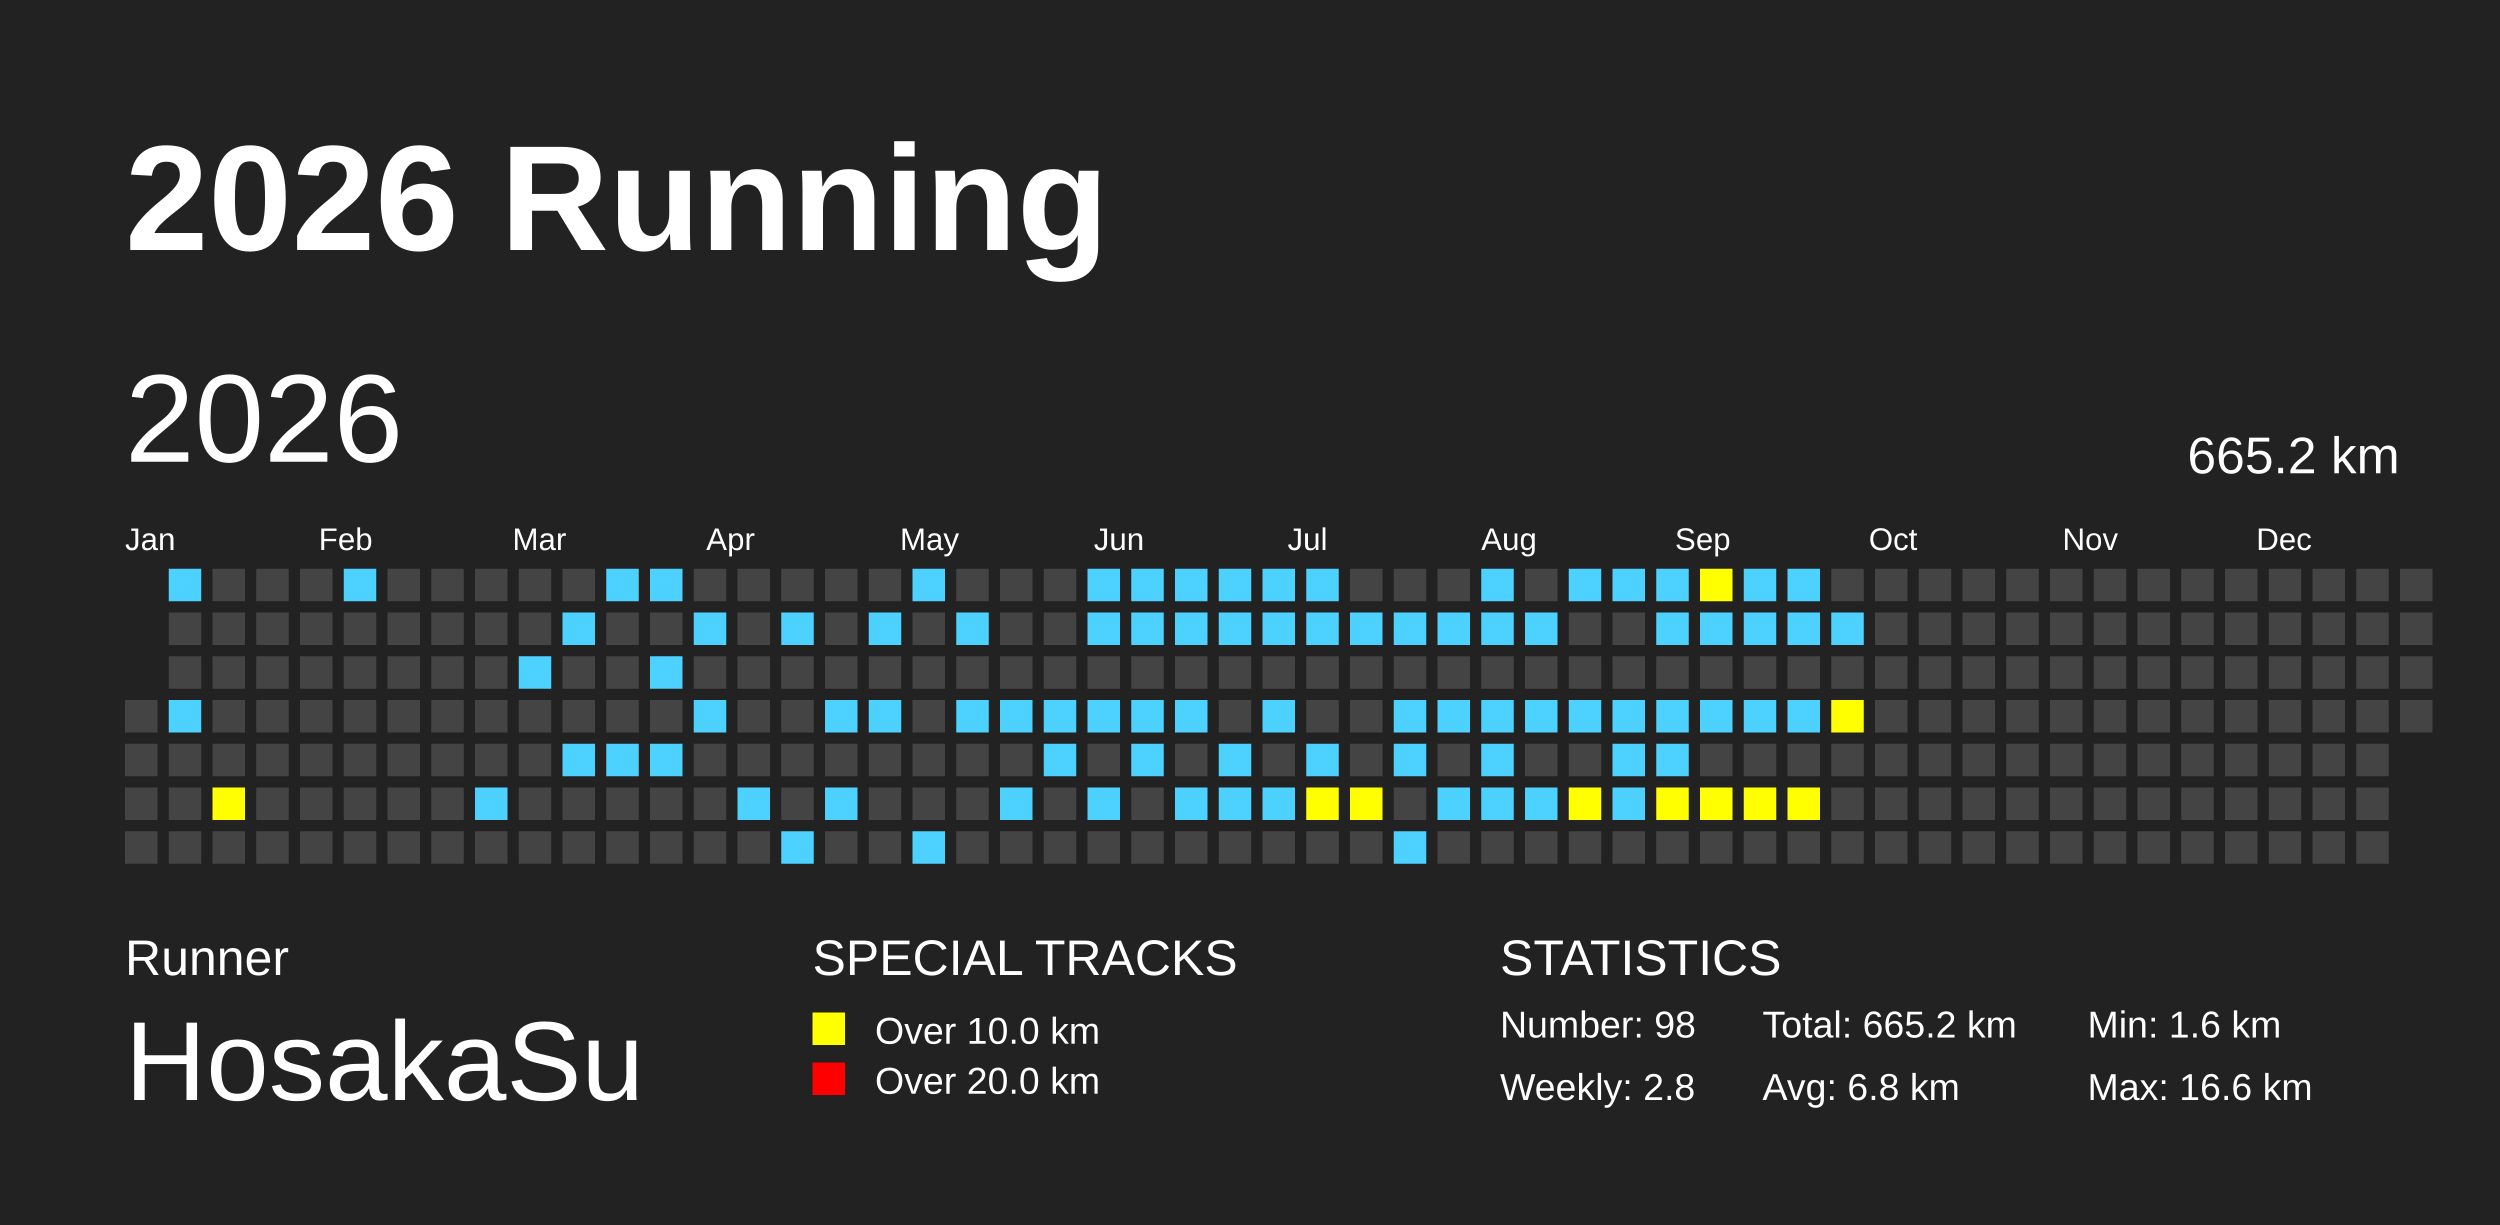
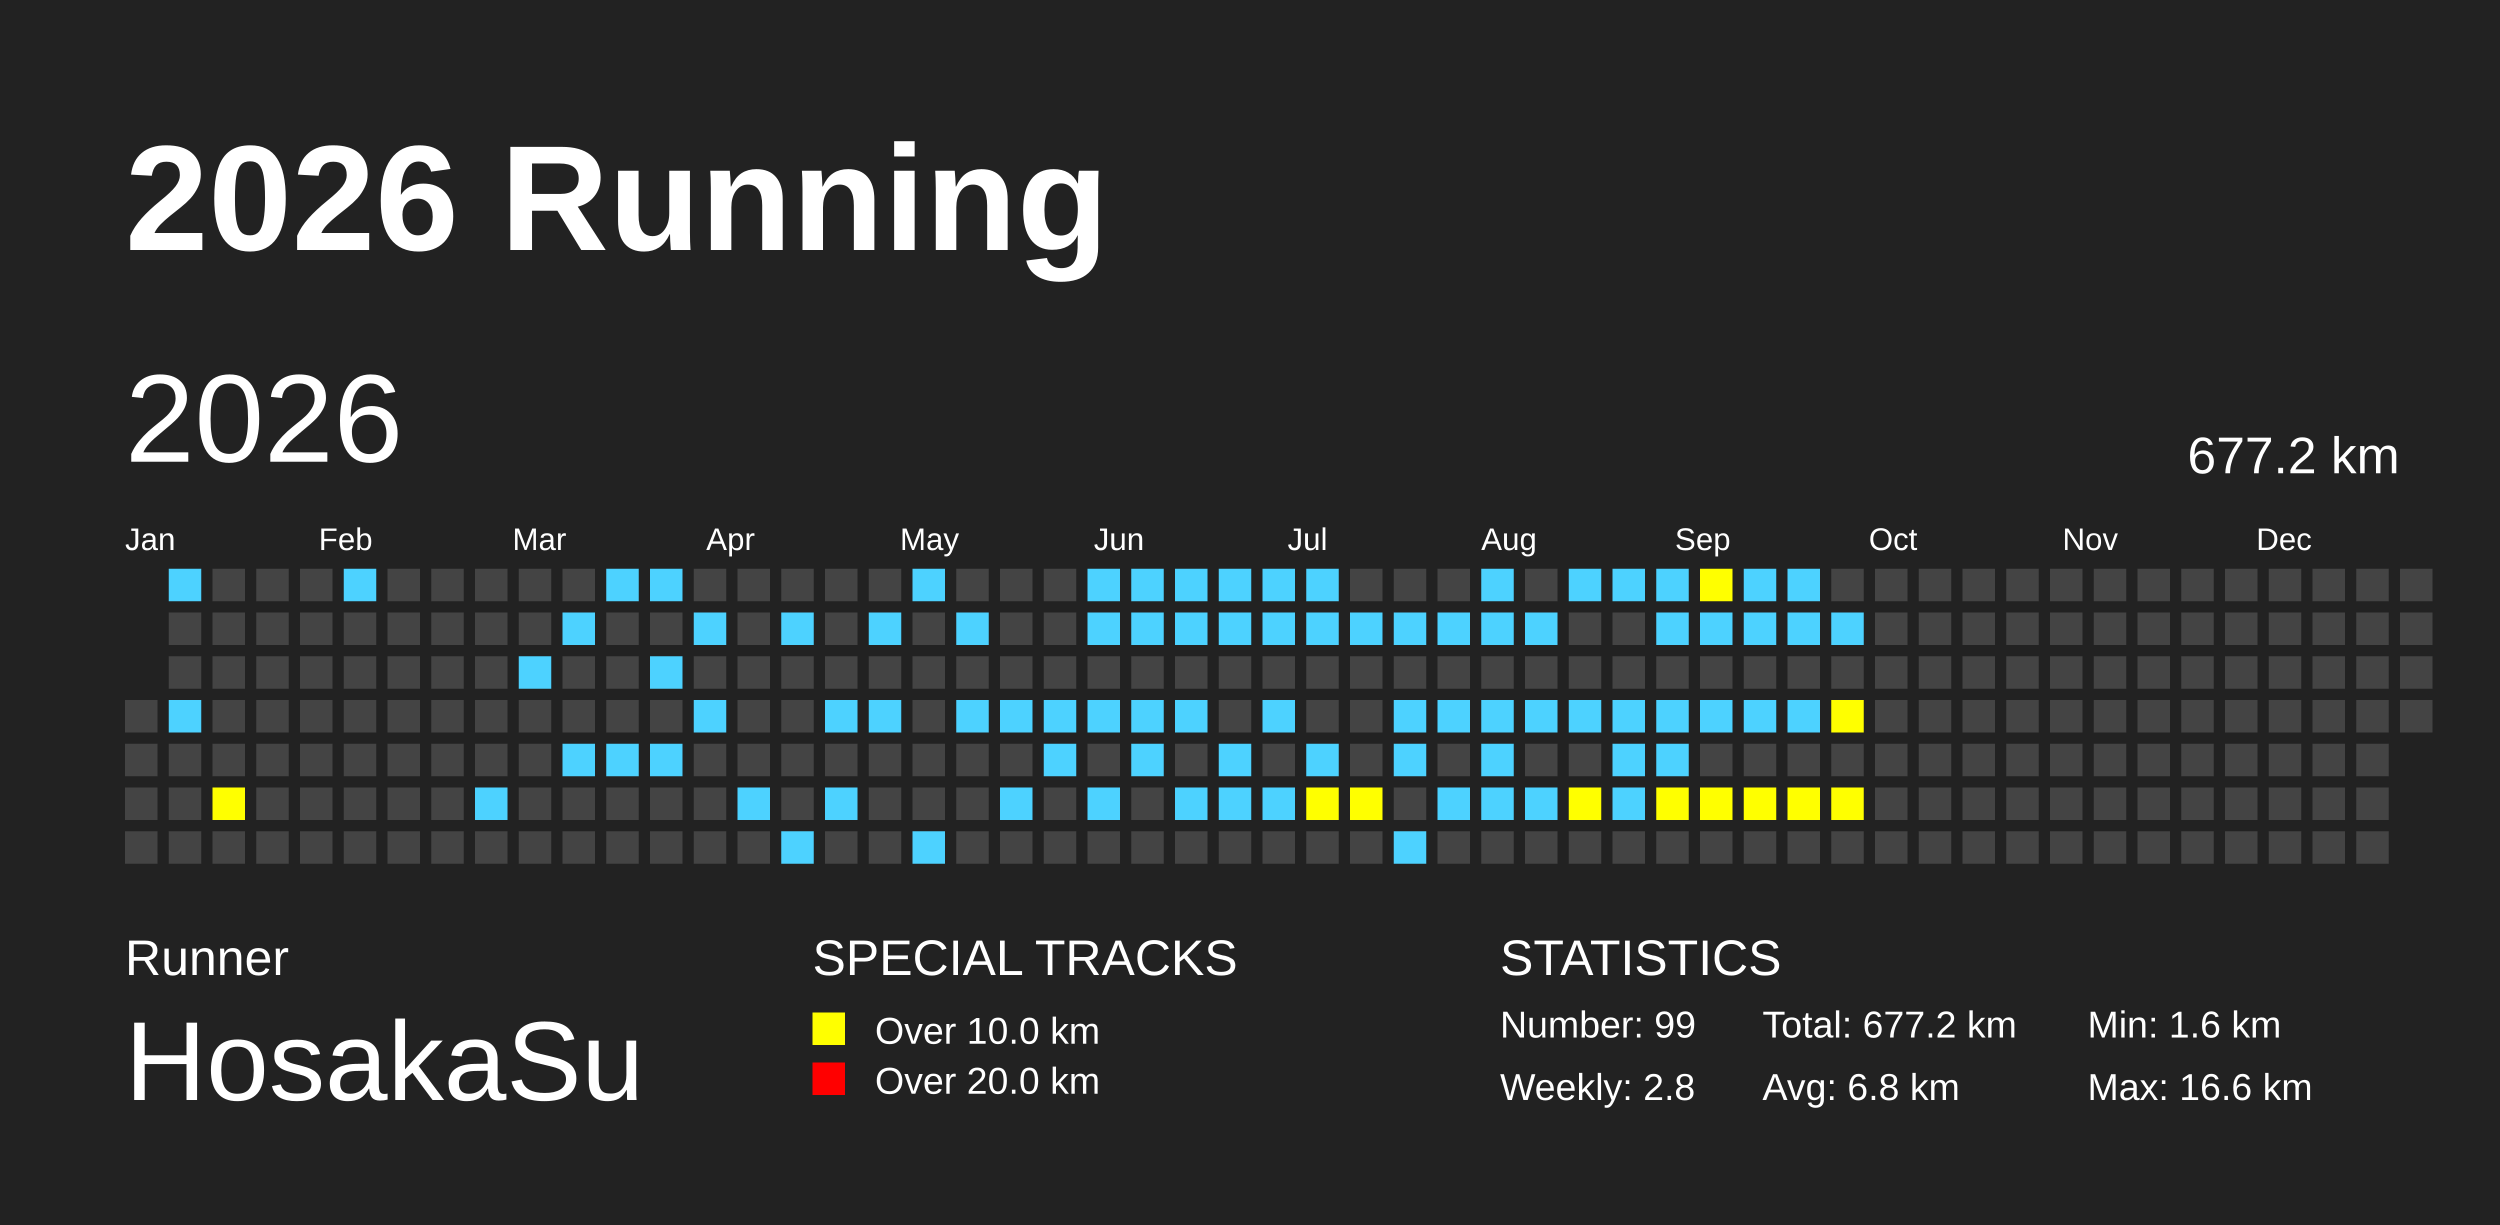
<svg xmlns="http://www.w3.org/2000/svg" baseProfile="full" height="98mm" version="1.1" viewBox="0,0,200,98" width="200mm">
  <defs>
    <pattern height="2" id="indoor-stripe" patternUnits="userSpaceOnUse" width="2">
      <line stroke="white" stroke-opacity="0.45" stroke-width="0.5" x1="0" x2="2" y1="2" y2="0" />
    </pattern>
  </defs>
  <rect fill="#222222" height="98" width="200" x="0" y="0" />
  <text fill="#FFFFFF" style="font-size:12px; font-family:Arial; font-weight:bold;" x="10" y="20">2026 Running</text>
  <text fill="#FFFFFF" style="font-size:4px; font-family:Arial" x="10" y="78">Runner</text>
  <text fill="#FFFFFF" style="font-size:9px; font-family:Arial" x="10" y="88">HosakaSu</text>
  <text fill="#FFFFFF" style="font-size:4px; font-family:Arial" x="65" y="78">SPECIAL TRACKS</text>
  <rect fill="yellow" height="2.6" width="2.6" x="65" y="81" />
  <text fill="#FFFFFF" style="font-size:3px; font-family:Arial" x="70" y="83.5">Over 10.0 km</text>
  <rect fill="red" height="2.6" width="2.6" x="65" y="85" />
  <text fill="#FFFFFF" style="font-size:3px; font-family:Arial" x="70" y="87.5">Over 20.0 km</text>
  <text fill="#FFFFFF" style="font-size:4px; font-family:Arial" x="120" y="78">STATISTICS</text>
-   <text fill="#FFFFFF" style="font-size:3px; font-family:Arial" x="120" y="83">Number: 98</text>
+   <text fill="#FFFFFF" style="font-size:3px; font-family:Arial" x="120" y="83">Number: 99</text>
  <text fill="#FFFFFF" style="font-size:3px; font-family:Arial" x="120" y="88">Weekly: 2.8</text>
-   <text fill="#FFFFFF" style="font-size:3px; font-family:Arial" x="141" y="83">Total: 665.2 km</text>
+   <text fill="#FFFFFF" style="font-size:3px; font-family:Arial" x="141" y="83">Total: 677.2 km</text>
  <text fill="#FFFFFF" style="font-size:3px; font-family:Arial" x="141" y="88">Avg: 6.8 km</text>
  <text fill="#FFFFFF" style="font-size:3px; font-family:Arial" x="167" y="83">Min: 1.6 km</text>
  <text fill="#FFFFFF" style="font-size:3px; font-family:Arial" x="167" y="88">Max: 16.6 km</text>
  <text dominant-baseline="hanging" fill="#FFFFFF" style="font-size:10.0px; font-family:Arial;" x="10" y="30">2026</text>
-   <text dominant-baseline="hanging" fill="#FFFFFF" style="font-size:4.125px; font-family:Arial;" x="175" y="35">665.2 km</text>
+   <text dominant-baseline="hanging" fill="#FFFFFF" style="font-size:4.125px; font-family:Arial;" x="175" y="35">677.2 km</text>
  <text fill="#FFFFFF" style="font-size:2.5px; font-family:Arial" x="10.0" y="44">Jan</text>
  <text fill="#FFFFFF" style="font-size:2.5px; font-family:Arial" x="25.5" y="44">Feb</text>
  <text fill="#FFFFFF" style="font-size:2.5px; font-family:Arial" x="41.0" y="44">Mar</text>
  <text fill="#FFFFFF" style="font-size:2.5px; font-family:Arial" x="56.5" y="44">Apr</text>
  <text fill="#FFFFFF" style="font-size:2.5px; font-family:Arial" x="72.0" y="44">May</text>
  <text fill="#FFFFFF" style="font-size:2.5px; font-family:Arial" x="87.5" y="44">Jun</text>
  <text fill="#FFFFFF" style="font-size:2.5px; font-family:Arial" x="103.0" y="44">Jul</text>
  <text fill="#FFFFFF" style="font-size:2.5px; font-family:Arial" x="118.5" y="44">Aug</text>
  <text fill="#FFFFFF" style="font-size:2.5px; font-family:Arial" x="134.0" y="44">Sep</text>
  <text fill="#FFFFFF" style="font-size:2.5px; font-family:Arial" x="149.5" y="44">Oct</text>
  <text fill="#FFFFFF" style="font-size:2.5px; font-family:Arial" x="165.0" y="44">Nov</text>
  <text fill="#FFFFFF" style="font-size:2.5px; font-family:Arial" x="180.5" y="44">Dec</text>
  <rect fill="#444444" height="2.6" width="2.6" x="10.0" y="56.0" />
  <rect fill="#444444" height="2.6" width="2.6" x="10.0" y="59.5" />
  <rect fill="#444444" height="2.6" width="2.6" x="10.0" y="63.0" />
  <rect fill="#444444" height="2.6" width="2.6" x="10.0" y="66.5" />
  <rect fill="#4DD2FF" height="2.6" width="2.6" x="13.5" y="45.5" />
  <rect fill="#444444" height="2.6" width="2.6" x="13.5" y="49.0" />
  <rect fill="#444444" height="2.6" width="2.6" x="13.5" y="52.5" />
  <rect fill="#4DD2FF" height="2.6" width="2.6" x="13.5" y="56.0" />
  <rect fill="#444444" height="2.6" width="2.6" x="13.5" y="59.5" />
  <rect fill="#444444" height="2.6" width="2.6" x="13.5" y="63.0" />
  <rect fill="#444444" height="2.6" width="2.6" x="13.5" y="66.5" />
  <rect fill="#444444" height="2.6" width="2.6" x="17.0" y="45.5" />
  <rect fill="#444444" height="2.6" width="2.6" x="17.0" y="49.0" />
  <rect fill="#444444" height="2.6" width="2.6" x="17.0" y="52.5" />
  <rect fill="#444444" height="2.6" width="2.6" x="17.0" y="56.0" />
  <rect fill="#444444" height="2.6" width="2.6" x="17.0" y="59.5" />
  <rect fill="yellow" height="2.6" width="2.6" x="17.0" y="63.0" />
  <rect fill="#444444" height="2.6" width="2.6" x="17.0" y="66.5" />
  <rect fill="#444444" height="2.6" width="2.6" x="20.5" y="45.5" />
  <rect fill="#444444" height="2.6" width="2.6" x="20.5" y="49.0" />
  <rect fill="#444444" height="2.6" width="2.6" x="20.5" y="52.5" />
  <rect fill="#444444" height="2.6" width="2.6" x="20.5" y="56.0" />
  <rect fill="#444444" height="2.6" width="2.6" x="20.5" y="59.5" />
  <rect fill="#444444" height="2.6" width="2.6" x="20.5" y="63.0" />
  <rect fill="#444444" height="2.6" width="2.6" x="20.5" y="66.5" />
  <rect fill="#444444" height="2.6" width="2.6" x="24.0" y="45.5" />
  <rect fill="#444444" height="2.6" width="2.6" x="24.0" y="49.0" />
  <rect fill="#444444" height="2.6" width="2.6" x="24.0" y="52.5" />
  <rect fill="#444444" height="2.6" width="2.6" x="24.0" y="56.0" />
  <rect fill="#444444" height="2.6" width="2.6" x="24.0" y="59.5" />
  <rect fill="#444444" height="2.6" width="2.6" x="24.0" y="63.0" />
  <rect fill="#444444" height="2.6" width="2.6" x="24.0" y="66.5" />
  <rect fill="#4DD2FF" height="2.6" width="2.6" x="27.5" y="45.5" />
  <rect fill="#444444" height="2.6" width="2.6" x="27.5" y="49.0" />
  <rect fill="#444444" height="2.6" width="2.6" x="27.5" y="52.5" />
  <rect fill="#444444" height="2.6" width="2.6" x="27.5" y="56.0" />
  <rect fill="#444444" height="2.6" width="2.6" x="27.5" y="59.5" />
  <rect fill="#444444" height="2.6" width="2.6" x="27.5" y="63.0" />
  <rect fill="#444444" height="2.6" width="2.6" x="27.5" y="66.5" />
  <rect fill="#444444" height="2.6" width="2.6" x="31.0" y="45.5" />
  <rect fill="#444444" height="2.6" width="2.6" x="31.0" y="49.0" />
  <rect fill="#444444" height="2.6" width="2.6" x="31.0" y="52.5" />
  <rect fill="#444444" height="2.6" width="2.6" x="31.0" y="56.0" />
  <rect fill="#444444" height="2.6" width="2.6" x="31.0" y="59.5" />
  <rect fill="#444444" height="2.6" width="2.6" x="31.0" y="63.0" />
  <rect fill="#444444" height="2.6" width="2.6" x="31.0" y="66.5" />
  <rect fill="#444444" height="2.6" width="2.6" x="34.5" y="45.5" />
  <rect fill="#444444" height="2.6" width="2.6" x="34.5" y="49.0" />
  <rect fill="#444444" height="2.6" width="2.6" x="34.5" y="52.5" />
  <rect fill="#444444" height="2.6" width="2.6" x="34.5" y="56.0" />
  <rect fill="#444444" height="2.6" width="2.6" x="34.5" y="59.5" />
  <rect fill="#444444" height="2.6" width="2.6" x="34.5" y="63.0" />
  <rect fill="#444444" height="2.6" width="2.6" x="34.5" y="66.5" />
  <rect fill="#444444" height="2.6" width="2.6" x="38.0" y="45.5" />
  <rect fill="#444444" height="2.6" width="2.6" x="38.0" y="49.0" />
  <rect fill="#444444" height="2.6" width="2.6" x="38.0" y="52.5" />
  <rect fill="#444444" height="2.6" width="2.6" x="38.0" y="56.0" />
  <rect fill="#444444" height="2.6" width="2.6" x="38.0" y="59.5" />
  <rect fill="#4DD2FF" height="2.6" width="2.6" x="38.0" y="63.0" />
  <rect fill="#444444" height="2.6" width="2.6" x="38.0" y="66.5" />
  <rect fill="#444444" height="2.6" width="2.6" x="41.5" y="45.5" />
  <rect fill="#444444" height="2.6" width="2.6" x="41.5" y="49.0" />
  <rect fill="#4DD2FF" height="2.6" width="2.6" x="41.5" y="52.5" />
  <rect fill="#444444" height="2.6" width="2.6" x="41.5" y="56.0" />
  <rect fill="#444444" height="2.6" width="2.6" x="41.5" y="59.5" />
  <rect fill="#444444" height="2.6" width="2.6" x="41.5" y="63.0" />
  <rect fill="#444444" height="2.6" width="2.6" x="41.5" y="66.5" />
  <rect fill="#444444" height="2.6" width="2.6" x="45.0" y="45.5" />
  <rect fill="#4DD2FF" height="2.6" width="2.6" x="45.0" y="49.0" />
  <rect fill="#444444" height="2.6" width="2.6" x="45.0" y="52.5" />
  <rect fill="#444444" height="2.6" width="2.6" x="45.0" y="56.0" />
  <rect fill="#4DD2FF" height="2.6" width="2.6" x="45.0" y="59.5" />
  <rect fill="#444444" height="2.6" width="2.6" x="45.0" y="63.0" />
  <rect fill="#444444" height="2.6" width="2.6" x="45.0" y="66.5" />
  <rect fill="#4DD2FF" height="2.6" width="2.6" x="48.5" y="45.5" />
  <rect fill="#444444" height="2.6" width="2.6" x="48.5" y="49.0" />
  <rect fill="#444444" height="2.6" width="2.6" x="48.5" y="52.5" />
  <rect fill="#444444" height="2.6" width="2.6" x="48.5" y="56.0" />
  <rect fill="#4DD2FF" height="2.6" width="2.6" x="48.5" y="59.5" />
  <rect fill="#444444" height="2.6" width="2.6" x="48.5" y="63.0" />
  <rect fill="#444444" height="2.6" width="2.6" x="48.5" y="66.5" />
  <rect fill="#4DD2FF" height="2.6" width="2.6" x="52.0" y="45.5" />
  <rect fill="#444444" height="2.6" width="2.6" x="52.0" y="49.0" />
  <rect fill="#4DD2FF" height="2.6" width="2.6" x="52.0" y="52.5" />
  <rect fill="#444444" height="2.6" width="2.6" x="52.0" y="56.0" />
  <rect fill="#4DD2FF" height="2.6" width="2.6" x="52.0" y="59.5" />
  <rect fill="#444444" height="2.6" width="2.6" x="52.0" y="63.0" />
  <rect fill="#444444" height="2.6" width="2.6" x="52.0" y="66.5" />
  <rect fill="#444444" height="2.6" width="2.6" x="55.5" y="45.5" />
  <rect fill="#4DD2FF" height="2.6" width="2.6" x="55.5" y="49.0" />
  <rect fill="#444444" height="2.6" width="2.6" x="55.5" y="52.5" />
  <rect fill="#4DD2FF" height="2.6" width="2.6" x="55.5" y="56.0" />
  <rect fill="#444444" height="2.6" width="2.6" x="55.5" y="59.5" />
  <rect fill="#444444" height="2.6" width="2.6" x="55.5" y="63.0" />
  <rect fill="#444444" height="2.6" width="2.6" x="55.5" y="66.5" />
  <rect fill="#444444" height="2.6" width="2.6" x="59.0" y="45.5" />
  <rect fill="#444444" height="2.6" width="2.6" x="59.0" y="49.0" />
  <rect fill="#444444" height="2.6" width="2.6" x="59.0" y="52.5" />
  <rect fill="#444444" height="2.6" width="2.6" x="59.0" y="56.0" />
  <rect fill="#444444" height="2.6" width="2.6" x="59.0" y="59.5" />
  <rect fill="#4DD2FF" height="2.6" width="2.6" x="59.0" y="63.0" />
  <rect fill="#444444" height="2.6" width="2.6" x="59.0" y="66.5" />
  <rect fill="#444444" height="2.6" width="2.6" x="62.5" y="45.5" />
  <rect fill="#4DD2FF" height="2.6" width="2.6" x="62.5" y="49.0" />
  <rect fill="#444444" height="2.6" width="2.6" x="62.5" y="52.5" />
  <rect fill="#444444" height="2.6" width="2.6" x="62.5" y="56.0" />
  <rect fill="#444444" height="2.6" width="2.6" x="62.5" y="59.5" />
  <rect fill="#444444" height="2.6" width="2.6" x="62.5" y="63.0" />
  <rect fill="#4DD2FF" height="2.6" width="2.6" x="62.5" y="66.5" />
  <rect fill="#444444" height="2.6" width="2.6" x="66.0" y="45.5" />
  <rect fill="#444444" height="2.6" width="2.6" x="66.0" y="49.0" />
  <rect fill="#444444" height="2.6" width="2.6" x="66.0" y="52.5" />
  <rect fill="#4DD2FF" height="2.6" width="2.6" x="66.0" y="56.0" />
  <rect fill="#444444" height="2.6" width="2.6" x="66.0" y="59.5" />
  <rect fill="#4DD2FF" height="2.6" width="2.6" x="66.0" y="63.0" />
  <rect fill="#444444" height="2.6" width="2.6" x="66.0" y="66.5" />
  <rect fill="#444444" height="2.6" width="2.6" x="69.5" y="45.5" />
  <rect fill="#4DD2FF" height="2.6" width="2.6" x="69.5" y="49.0" />
  <rect fill="#444444" height="2.6" width="2.6" x="69.5" y="52.5" />
  <rect fill="#4DD2FF" height="2.6" width="2.6" x="69.5" y="56.0" />
  <rect fill="#444444" height="2.6" width="2.6" x="69.5" y="59.5" />
  <rect fill="#444444" height="2.6" width="2.6" x="69.5" y="63.0" />
  <rect fill="#444444" height="2.6" width="2.6" x="69.5" y="66.5" />
  <rect fill="#4DD2FF" height="2.6" width="2.6" x="73.0" y="45.5" />
  <rect fill="#444444" height="2.6" width="2.6" x="73.0" y="49.0" />
  <rect fill="#444444" height="2.6" width="2.6" x="73.0" y="52.5" />
  <rect fill="#444444" height="2.6" width="2.6" x="73.0" y="56.0" />
  <rect fill="#444444" height="2.6" width="2.6" x="73.0" y="59.5" />
  <rect fill="#444444" height="2.6" width="2.6" x="73.0" y="63.0" />
  <rect fill="#4DD2FF" height="2.6" width="2.6" x="73.0" y="66.5" />
  <rect fill="#444444" height="2.6" width="2.6" x="76.5" y="45.5" />
  <rect fill="#4DD2FF" height="2.6" width="2.6" x="76.5" y="49.0" />
  <rect fill="#444444" height="2.6" width="2.6" x="76.5" y="52.5" />
  <rect fill="#4DD2FF" height="2.6" width="2.6" x="76.5" y="56.0" />
  <rect fill="#444444" height="2.6" width="2.6" x="76.5" y="59.5" />
  <rect fill="#444444" height="2.6" width="2.6" x="76.5" y="63.0" />
  <rect fill="#444444" height="2.6" width="2.6" x="76.5" y="66.5" />
  <rect fill="#444444" height="2.6" width="2.6" x="80.0" y="45.5" />
  <rect fill="#444444" height="2.6" width="2.6" x="80.0" y="49.0" />
  <rect fill="#444444" height="2.6" width="2.6" x="80.0" y="52.5" />
  <rect fill="#4DD2FF" height="2.6" width="2.6" x="80.0" y="56.0" />
  <rect fill="#444444" height="2.6" width="2.6" x="80.0" y="59.5" />
  <rect fill="#4DD2FF" height="2.6" width="2.6" x="80.0" y="63.0" />
  <rect fill="#444444" height="2.6" width="2.6" x="80.0" y="66.5" />
  <rect fill="#444444" height="2.6" width="2.6" x="83.5" y="45.5" />
  <rect fill="#444444" height="2.6" width="2.6" x="83.5" y="49.0" />
  <rect fill="#444444" height="2.6" width="2.6" x="83.5" y="52.5" />
  <rect fill="#4DD2FF" height="2.6" width="2.6" x="83.5" y="56.0" />
  <rect fill="#4DD2FF" height="2.6" width="2.6" x="83.5" y="59.5" />
  <rect fill="#444444" height="2.6" width="2.6" x="83.5" y="63.0" />
  <rect fill="#444444" height="2.6" width="2.6" x="83.5" y="66.5" />
  <rect fill="#4DD2FF" height="2.6" width="2.6" x="87.0" y="45.5" />
  <rect fill="#4DD2FF" height="2.6" width="2.6" x="87.0" y="49.0" />
  <rect fill="#444444" height="2.6" width="2.6" x="87.0" y="52.5" />
  <rect fill="#4DD2FF" height="2.6" width="2.6" x="87.0" y="56.0" />
  <rect fill="#444444" height="2.6" width="2.6" x="87.0" y="59.5" />
  <rect fill="#4DD2FF" height="2.6" width="2.6" x="87.0" y="63.0" />
  <rect fill="#444444" height="2.6" width="2.6" x="87.0" y="66.5" />
  <rect fill="#4DD2FF" height="2.6" width="2.6" x="90.5" y="45.5" />
  <rect fill="#4DD2FF" height="2.6" width="2.6" x="90.5" y="49.0" />
  <rect fill="#444444" height="2.6" width="2.6" x="90.5" y="52.5" />
  <rect fill="#4DD2FF" height="2.6" width="2.6" x="90.5" y="56.0" />
  <rect fill="#4DD2FF" height="2.6" width="2.6" x="90.5" y="59.5" />
  <rect fill="#444444" height="2.6" width="2.6" x="90.5" y="63.0" />
  <rect fill="#444444" height="2.6" width="2.6" x="90.5" y="66.5" />
  <rect fill="#4DD2FF" height="2.6" width="2.6" x="94.0" y="45.5" />
  <rect fill="#4DD2FF" height="2.6" width="2.6" x="94.0" y="49.0" />
  <rect fill="#444444" height="2.6" width="2.6" x="94.0" y="52.5" />
  <rect fill="#4DD2FF" height="2.6" width="2.6" x="94.0" y="56.0" />
  <rect fill="#444444" height="2.6" width="2.6" x="94.0" y="59.5" />
  <rect fill="#4DD2FF" height="2.6" width="2.6" x="94.0" y="63.0" />
  <rect fill="#444444" height="2.6" width="2.6" x="94.0" y="66.5" />
  <rect fill="#4DD2FF" height="2.6" width="2.6" x="97.5" y="45.5" />
  <rect fill="#4DD2FF" height="2.6" width="2.6" x="97.5" y="49.0" />
  <rect fill="#444444" height="2.6" width="2.6" x="97.5" y="52.5" />
  <rect fill="#444444" height="2.6" width="2.6" x="97.5" y="56.0" />
  <rect fill="#4DD2FF" height="2.6" width="2.6" x="97.5" y="59.5" />
  <rect fill="#4DD2FF" height="2.6" width="2.6" x="97.5" y="63.0" />
  <rect fill="#444444" height="2.6" width="2.6" x="97.5" y="66.5" />
  <rect fill="#4DD2FF" height="2.6" width="2.6" x="101.0" y="45.5" />
  <rect fill="#4DD2FF" height="2.6" width="2.6" x="101.0" y="49.0" />
  <rect fill="#444444" height="2.6" width="2.6" x="101.0" y="52.5" />
  <rect fill="#4DD2FF" height="2.6" width="2.6" x="101.0" y="56.0" />
  <rect fill="#444444" height="2.6" width="2.6" x="101.0" y="59.5" />
  <rect fill="#4DD2FF" height="2.6" width="2.6" x="101.0" y="63.0" />
  <rect fill="#444444" height="2.6" width="2.6" x="101.0" y="66.5" />
  <rect fill="#4DD2FF" height="2.6" width="2.6" x="104.5" y="45.5" />
  <rect fill="#4DD2FF" height="2.6" width="2.6" x="104.5" y="49.0" />
  <rect fill="#444444" height="2.6" width="2.6" x="104.5" y="52.5" />
  <rect fill="#444444" height="2.6" width="2.6" x="104.5" y="56.0" />
  <rect fill="#4DD2FF" height="2.6" width="2.6" x="104.5" y="59.5" />
  <rect fill="yellow" height="2.6" width="2.6" x="104.5" y="63.0" />
  <rect fill="#444444" height="2.6" width="2.6" x="104.5" y="66.5" />
  <rect fill="#444444" height="2.6" width="2.6" x="108.0" y="45.5" />
  <rect fill="#4DD2FF" height="2.6" width="2.6" x="108.0" y="49.0" />
  <rect fill="#444444" height="2.6" width="2.6" x="108.0" y="52.5" />
  <rect fill="#444444" height="2.6" width="2.6" x="108.0" y="56.0" />
  <rect fill="#444444" height="2.6" width="2.6" x="108.0" y="59.5" />
  <rect fill="yellow" height="2.6" width="2.6" x="108.0" y="63.0" />
  <rect fill="#444444" height="2.6" width="2.6" x="108.0" y="66.5" />
  <rect fill="#444444" height="2.6" width="2.6" x="111.5" y="45.5" />
  <rect fill="#4DD2FF" height="2.6" width="2.6" x="111.5" y="49.0" />
  <rect fill="#444444" height="2.6" width="2.6" x="111.5" y="52.5" />
  <rect fill="#4DD2FF" height="2.6" width="2.6" x="111.5" y="56.0" />
  <rect fill="#4DD2FF" height="2.6" width="2.6" x="111.5" y="59.5" />
  <rect fill="#444444" height="2.6" width="2.6" x="111.5" y="63.0" />
  <rect fill="#4DD2FF" height="2.6" width="2.6" x="111.5" y="66.5" />
  <rect fill="#444444" height="2.6" width="2.6" x="115.0" y="45.5" />
  <rect fill="#4DD2FF" height="2.6" width="2.6" x="115.0" y="49.0" />
  <rect fill="#444444" height="2.6" width="2.6" x="115.0" y="52.5" />
  <rect fill="#4DD2FF" height="2.6" width="2.6" x="115.0" y="56.0" />
  <rect fill="#444444" height="2.6" width="2.6" x="115.0" y="59.5" />
  <rect fill="#4DD2FF" height="2.6" width="2.6" x="115.0" y="63.0" />
  <rect fill="#444444" height="2.6" width="2.6" x="115.0" y="66.5" />
  <rect fill="#4DD2FF" height="2.6" width="2.6" x="118.5" y="45.5" />
  <rect fill="#4DD2FF" height="2.6" width="2.6" x="118.5" y="49.0" />
  <rect fill="#444444" height="2.6" width="2.6" x="118.5" y="52.5" />
  <rect fill="#4DD2FF" height="2.6" width="2.6" x="118.5" y="56.0" />
  <rect fill="#4DD2FF" height="2.6" width="2.6" x="118.5" y="59.5" />
  <rect fill="#4DD2FF" height="2.6" width="2.6" x="118.5" y="63.0" />
  <rect fill="#444444" height="2.6" width="2.6" x="118.5" y="66.5" />
  <rect fill="#444444" height="2.6" width="2.6" x="122.0" y="45.5" />
  <rect fill="#4DD2FF" height="2.6" width="2.6" x="122.0" y="49.0" />
  <rect fill="#444444" height="2.6" width="2.6" x="122.0" y="52.5" />
  <rect fill="#4DD2FF" height="2.6" width="2.6" x="122.0" y="56.0" />
  <rect fill="#444444" height="2.6" width="2.6" x="122.0" y="59.5" />
  <rect fill="#4DD2FF" height="2.6" width="2.6" x="122.0" y="63.0" />
  <rect fill="#444444" height="2.6" width="2.6" x="122.0" y="66.5" />
  <rect fill="#4DD2FF" height="2.6" width="2.6" x="125.5" y="45.5" />
  <rect fill="#444444" height="2.6" width="2.6" x="125.5" y="49.0" />
  <rect fill="#444444" height="2.6" width="2.6" x="125.5" y="52.5" />
  <rect fill="#4DD2FF" height="2.6" width="2.6" x="125.5" y="56.0" />
  <rect fill="#444444" height="2.6" width="2.6" x="125.5" y="59.5" />
  <rect fill="yellow" height="2.6" width="2.6" x="125.5" y="63.0" />
  <rect fill="#444444" height="2.6" width="2.6" x="125.5" y="66.5" />
  <rect fill="#4DD2FF" height="2.6" width="2.6" x="129.0" y="45.5" />
  <rect fill="#444444" height="2.6" width="2.6" x="129.0" y="49.0" />
  <rect fill="#444444" height="2.6" width="2.6" x="129.0" y="52.5" />
  <rect fill="#4DD2FF" height="2.6" width="2.6" x="129.0" y="56.0" />
  <rect fill="#4DD2FF" height="2.6" width="2.6" x="129.0" y="59.5" />
  <rect fill="#4DD2FF" height="2.6" width="2.6" x="129.0" y="63.0" />
  <rect fill="#444444" height="2.6" width="2.6" x="129.0" y="66.5" />
  <rect fill="#4DD2FF" height="2.6" width="2.6" x="132.5" y="45.5" />
  <rect fill="#4DD2FF" height="2.6" width="2.6" x="132.5" y="49.0" />
  <rect fill="#444444" height="2.6" width="2.6" x="132.5" y="52.5" />
  <rect fill="#4DD2FF" height="2.6" width="2.6" x="132.5" y="56.0" />
  <rect fill="#4DD2FF" height="2.6" width="2.6" x="132.5" y="59.5" />
  <rect fill="yellow" height="2.6" width="2.6" x="132.5" y="63.0" />
  <rect fill="#444444" height="2.6" width="2.6" x="132.5" y="66.5" />
  <rect fill="yellow" height="2.6" width="2.6" x="136.0" y="45.5" />
  <rect fill="#4DD2FF" height="2.6" width="2.6" x="136.0" y="49.0" />
  <rect fill="#444444" height="2.6" width="2.6" x="136.0" y="52.5" />
  <rect fill="#4DD2FF" height="2.6" width="2.6" x="136.0" y="56.0" />
  <rect fill="#444444" height="2.6" width="2.6" x="136.0" y="59.5" />
  <rect fill="yellow" height="2.6" width="2.6" x="136.0" y="63.0" />
  <rect fill="#444444" height="2.6" width="2.6" x="136.0" y="66.5" />
  <rect fill="#4DD2FF" height="2.6" width="2.6" x="139.5" y="45.5" />
  <rect fill="#4DD2FF" height="2.6" width="2.6" x="139.5" y="49.0" />
  <rect fill="#444444" height="2.6" width="2.6" x="139.5" y="52.5" />
  <rect fill="#4DD2FF" height="2.6" width="2.6" x="139.5" y="56.0" />
  <rect fill="#444444" height="2.6" width="2.6" x="139.5" y="59.5" />
  <rect fill="yellow" height="2.6" width="2.6" x="139.5" y="63.0" />
  <rect fill="#444444" height="2.6" width="2.6" x="139.5" y="66.5" />
  <rect fill="#4DD2FF" height="2.6" width="2.6" x="143.0" y="45.5" />
  <rect fill="#4DD2FF" height="2.6" width="2.6" x="143.0" y="49.0" />
  <rect fill="#444444" height="2.6" width="2.6" x="143.0" y="52.5" />
  <rect fill="#4DD2FF" height="2.6" width="2.6" x="143.0" y="56.0" />
  <rect fill="#444444" height="2.6" width="2.6" x="143.0" y="59.5" />
  <rect fill="yellow" height="2.6" width="2.6" x="143.0" y="63.0" />
  <rect fill="#444444" height="2.6" width="2.6" x="143.0" y="66.5" />
  <rect fill="#444444" height="2.6" width="2.6" x="146.5" y="45.5" />
  <rect fill="#4DD2FF" height="2.6" width="2.6" x="146.5" y="49.0" />
  <rect fill="#444444" height="2.6" width="2.6" x="146.5" y="52.5" />
  <rect fill="yellow" height="2.6" width="2.6" x="146.5" y="56.0" />
  <rect fill="#444444" height="2.6" width="2.6" x="146.5" y="59.5" />
-   <rect fill="#444444" height="2.6" width="2.6" x="146.5" y="63.0" />
+   <rect fill="yellow" height="2.6" width="2.6" x="146.5" y="63.0" />
  <rect fill="#444444" height="2.6" width="2.6" x="146.5" y="66.5" />
  <rect fill="#444444" height="2.6" width="2.6" x="150.0" y="45.5" />
  <rect fill="#444444" height="2.6" width="2.6" x="150.0" y="49.0" />
  <rect fill="#444444" height="2.6" width="2.6" x="150.0" y="52.5" />
  <rect fill="#444444" height="2.6" width="2.6" x="150.0" y="56.0" />
  <rect fill="#444444" height="2.6" width="2.6" x="150.0" y="59.5" />
  <rect fill="#444444" height="2.6" width="2.6" x="150.0" y="63.0" />
  <rect fill="#444444" height="2.6" width="2.6" x="150.0" y="66.5" />
  <rect fill="#444444" height="2.6" width="2.6" x="153.5" y="45.5" />
  <rect fill="#444444" height="2.6" width="2.6" x="153.5" y="49.0" />
  <rect fill="#444444" height="2.6" width="2.6" x="153.5" y="52.5" />
  <rect fill="#444444" height="2.6" width="2.6" x="153.5" y="56.0" />
  <rect fill="#444444" height="2.6" width="2.6" x="153.5" y="59.5" />
  <rect fill="#444444" height="2.6" width="2.6" x="153.5" y="63.0" />
  <rect fill="#444444" height="2.6" width="2.6" x="153.5" y="66.5" />
  <rect fill="#444444" height="2.6" width="2.6" x="157.0" y="45.5" />
  <rect fill="#444444" height="2.6" width="2.6" x="157.0" y="49.0" />
  <rect fill="#444444" height="2.6" width="2.6" x="157.0" y="52.5" />
  <rect fill="#444444" height="2.6" width="2.6" x="157.0" y="56.0" />
  <rect fill="#444444" height="2.6" width="2.6" x="157.0" y="59.5" />
  <rect fill="#444444" height="2.6" width="2.6" x="157.0" y="63.0" />
  <rect fill="#444444" height="2.6" width="2.6" x="157.0" y="66.5" />
  <rect fill="#444444" height="2.6" width="2.6" x="160.5" y="45.5" />
  <rect fill="#444444" height="2.6" width="2.6" x="160.5" y="49.0" />
  <rect fill="#444444" height="2.6" width="2.6" x="160.5" y="52.5" />
  <rect fill="#444444" height="2.6" width="2.6" x="160.5" y="56.0" />
  <rect fill="#444444" height="2.6" width="2.6" x="160.5" y="59.5" />
  <rect fill="#444444" height="2.6" width="2.6" x="160.5" y="63.0" />
  <rect fill="#444444" height="2.6" width="2.6" x="160.5" y="66.5" />
  <rect fill="#444444" height="2.6" width="2.6" x="164.0" y="45.5" />
  <rect fill="#444444" height="2.6" width="2.6" x="164.0" y="49.0" />
  <rect fill="#444444" height="2.6" width="2.6" x="164.0" y="52.5" />
  <rect fill="#444444" height="2.6" width="2.6" x="164.0" y="56.0" />
  <rect fill="#444444" height="2.6" width="2.6" x="164.0" y="59.5" />
  <rect fill="#444444" height="2.6" width="2.6" x="164.0" y="63.0" />
  <rect fill="#444444" height="2.6" width="2.6" x="164.0" y="66.5" />
  <rect fill="#444444" height="2.6" width="2.6" x="167.5" y="45.5" />
  <rect fill="#444444" height="2.6" width="2.6" x="167.5" y="49.0" />
  <rect fill="#444444" height="2.6" width="2.6" x="167.5" y="52.5" />
  <rect fill="#444444" height="2.6" width="2.6" x="167.5" y="56.0" />
  <rect fill="#444444" height="2.6" width="2.6" x="167.5" y="59.5" />
  <rect fill="#444444" height="2.6" width="2.6" x="167.5" y="63.0" />
  <rect fill="#444444" height="2.6" width="2.6" x="167.5" y="66.5" />
  <rect fill="#444444" height="2.6" width="2.6" x="171.0" y="45.5" />
  <rect fill="#444444" height="2.6" width="2.6" x="171.0" y="49.0" />
  <rect fill="#444444" height="2.6" width="2.6" x="171.0" y="52.5" />
  <rect fill="#444444" height="2.6" width="2.6" x="171.0" y="56.0" />
  <rect fill="#444444" height="2.6" width="2.6" x="171.0" y="59.5" />
  <rect fill="#444444" height="2.6" width="2.6" x="171.0" y="63.0" />
  <rect fill="#444444" height="2.6" width="2.6" x="171.0" y="66.5" />
  <rect fill="#444444" height="2.6" width="2.6" x="174.5" y="45.5" />
  <rect fill="#444444" height="2.6" width="2.6" x="174.5" y="49.0" />
  <rect fill="#444444" height="2.6" width="2.6" x="174.5" y="52.5" />
  <rect fill="#444444" height="2.6" width="2.6" x="174.5" y="56.0" />
  <rect fill="#444444" height="2.6" width="2.6" x="174.5" y="59.5" />
  <rect fill="#444444" height="2.6" width="2.6" x="174.5" y="63.0" />
  <rect fill="#444444" height="2.6" width="2.6" x="174.5" y="66.5" />
  <rect fill="#444444" height="2.6" width="2.6" x="178.0" y="45.5" />
  <rect fill="#444444" height="2.6" width="2.6" x="178.0" y="49.0" />
  <rect fill="#444444" height="2.6" width="2.6" x="178.0" y="52.5" />
  <rect fill="#444444" height="2.6" width="2.6" x="178.0" y="56.0" />
  <rect fill="#444444" height="2.6" width="2.6" x="178.0" y="59.5" />
  <rect fill="#444444" height="2.6" width="2.6" x="178.0" y="63.0" />
  <rect fill="#444444" height="2.6" width="2.6" x="178.0" y="66.5" />
  <rect fill="#444444" height="2.6" width="2.6" x="181.5" y="45.5" />
  <rect fill="#444444" height="2.6" width="2.6" x="181.5" y="49.0" />
  <rect fill="#444444" height="2.6" width="2.6" x="181.5" y="52.5" />
  <rect fill="#444444" height="2.6" width="2.6" x="181.5" y="56.0" />
  <rect fill="#444444" height="2.6" width="2.6" x="181.5" y="59.5" />
  <rect fill="#444444" height="2.6" width="2.6" x="181.5" y="63.0" />
  <rect fill="#444444" height="2.6" width="2.6" x="181.5" y="66.5" />
  <rect fill="#444444" height="2.6" width="2.6" x="185.0" y="45.5" />
  <rect fill="#444444" height="2.6" width="2.6" x="185.0" y="49.0" />
  <rect fill="#444444" height="2.6" width="2.6" x="185.0" y="52.5" />
  <rect fill="#444444" height="2.6" width="2.6" x="185.0" y="56.0" />
  <rect fill="#444444" height="2.6" width="2.6" x="185.0" y="59.5" />
  <rect fill="#444444" height="2.6" width="2.6" x="185.0" y="63.0" />
  <rect fill="#444444" height="2.6" width="2.6" x="185.0" y="66.5" />
  <rect fill="#444444" height="2.6" width="2.6" x="188.5" y="45.5" />
  <rect fill="#444444" height="2.6" width="2.6" x="188.5" y="49.0" />
  <rect fill="#444444" height="2.6" width="2.6" x="188.5" y="52.5" />
  <rect fill="#444444" height="2.6" width="2.6" x="188.5" y="56.0" />
  <rect fill="#444444" height="2.6" width="2.6" x="188.5" y="59.5" />
  <rect fill="#444444" height="2.6" width="2.6" x="188.5" y="63.0" />
  <rect fill="#444444" height="2.6" width="2.6" x="188.5" y="66.5" />
  <rect fill="#444444" height="2.6" width="2.6" x="192.0" y="45.5" />
  <rect fill="#444444" height="2.6" width="2.6" x="192.0" y="49.0" />
  <rect fill="#444444" height="2.6" width="2.6" x="192.0" y="52.5" />
  <rect fill="#444444" height="2.6" width="2.6" x="192.0" y="56.0" />
</svg>
